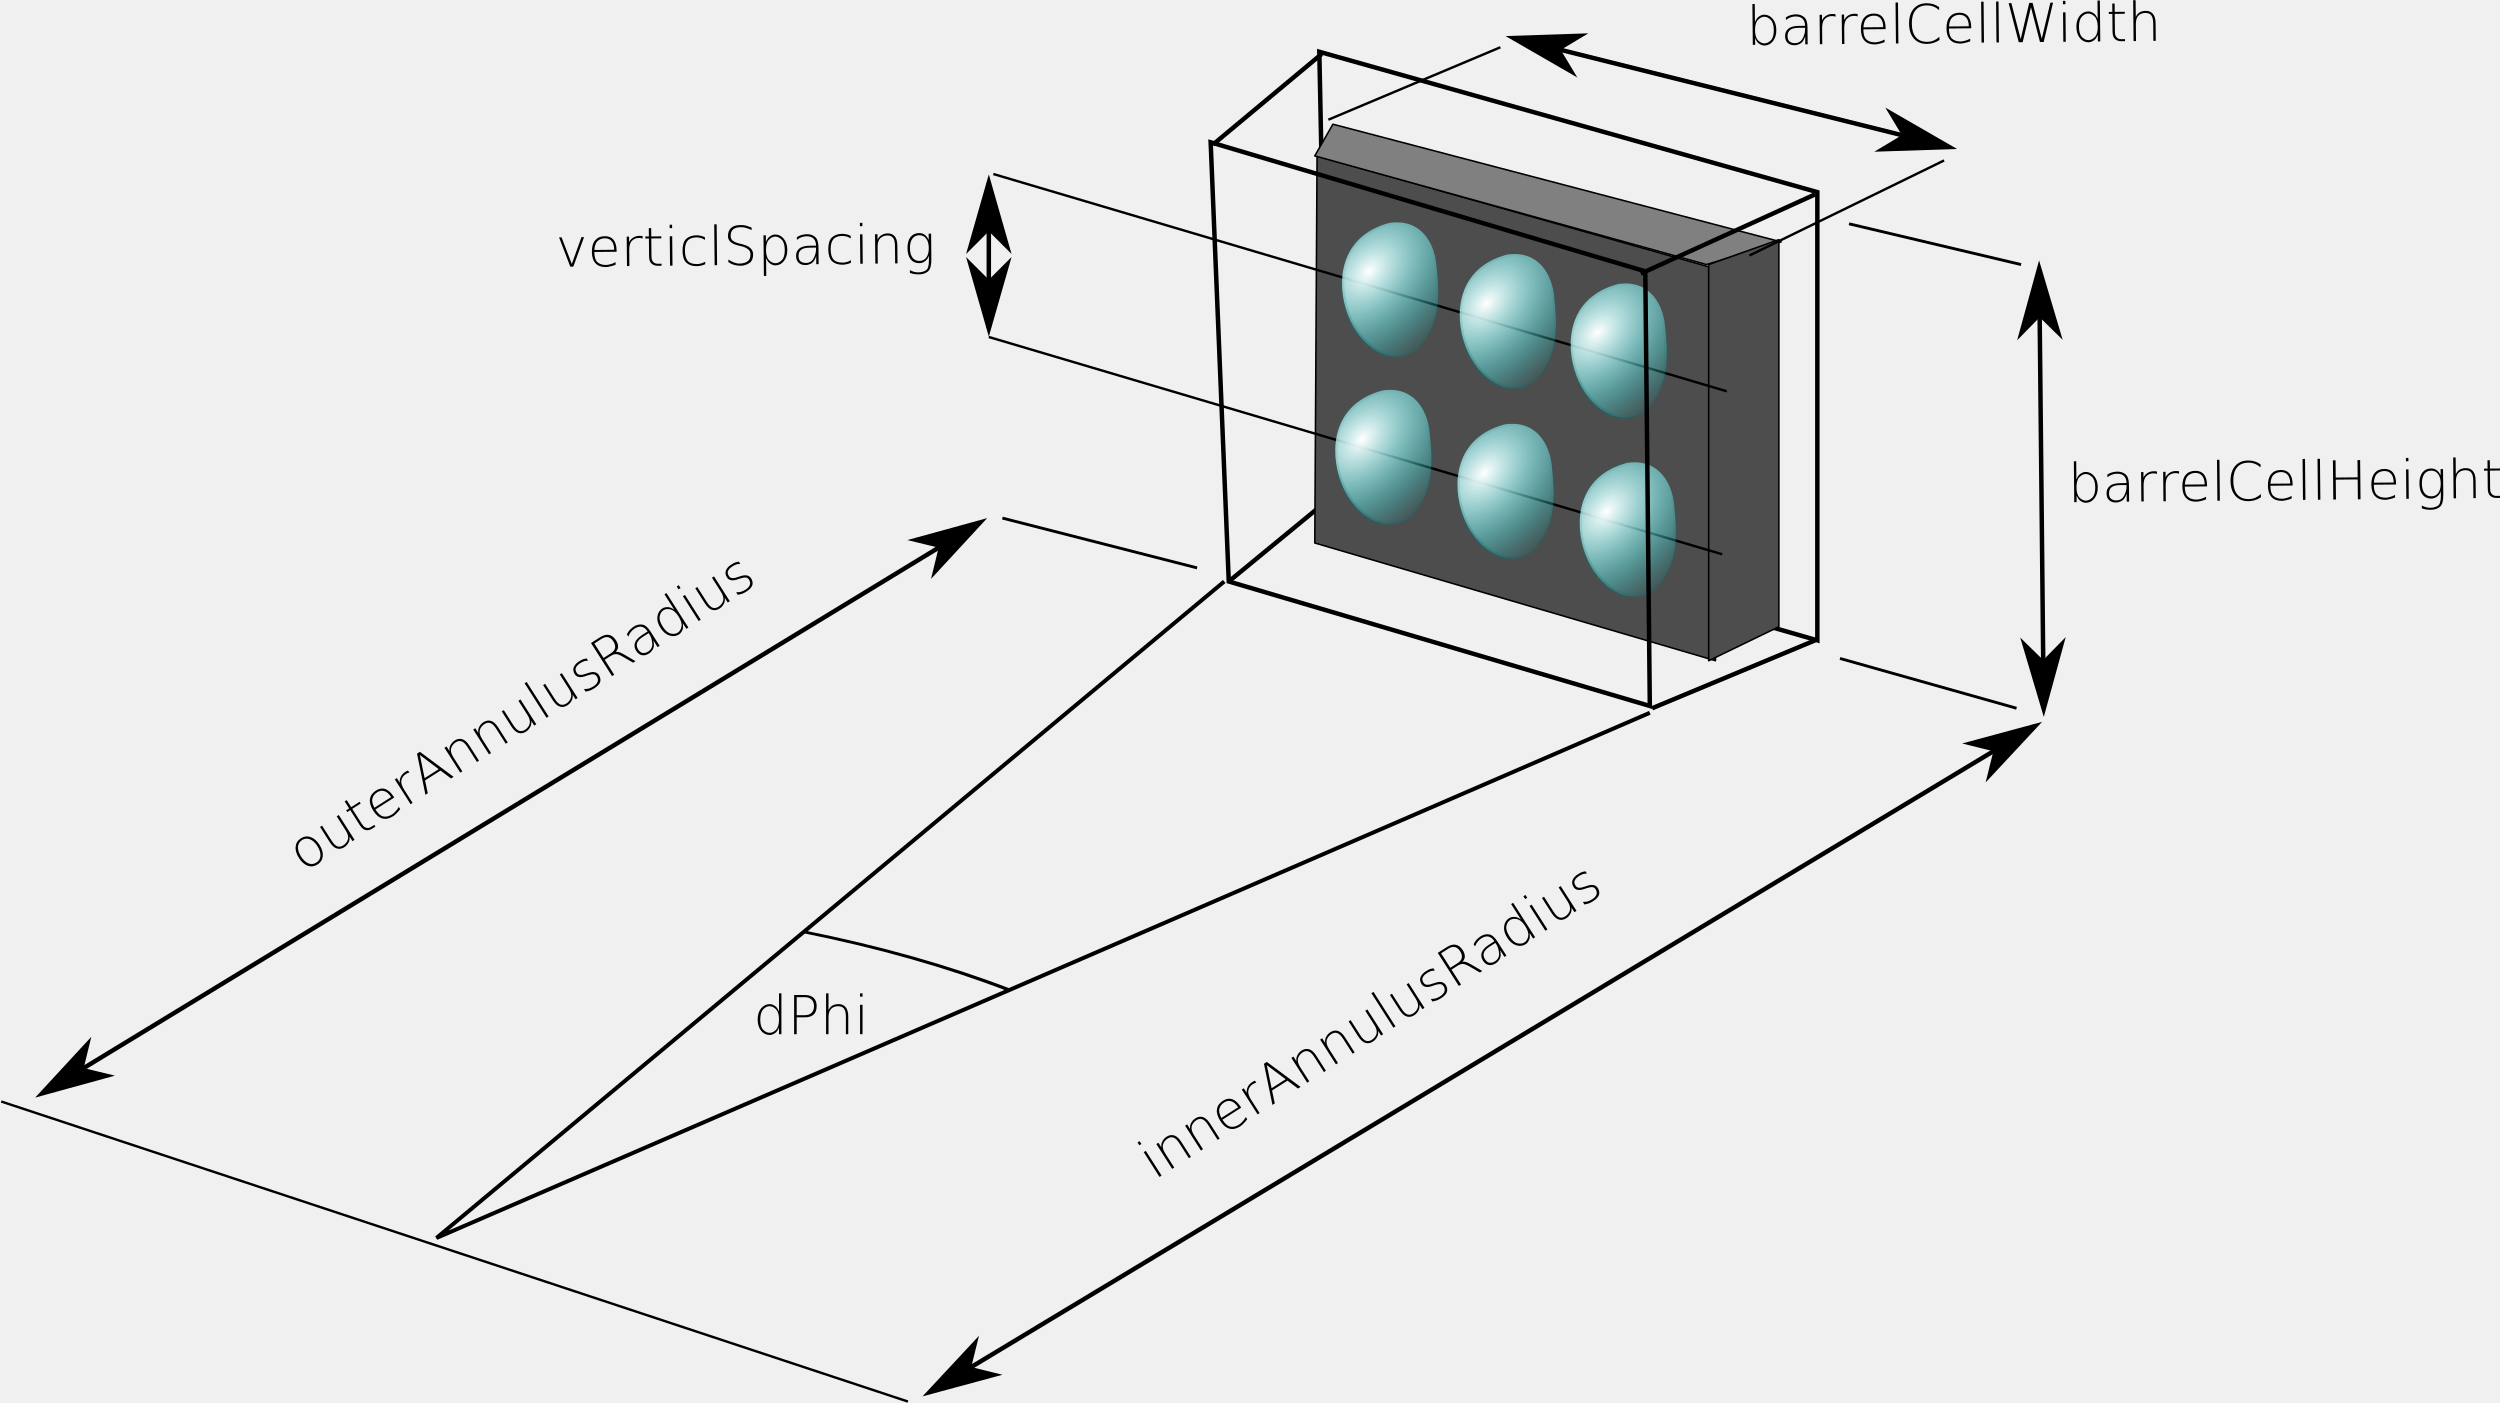
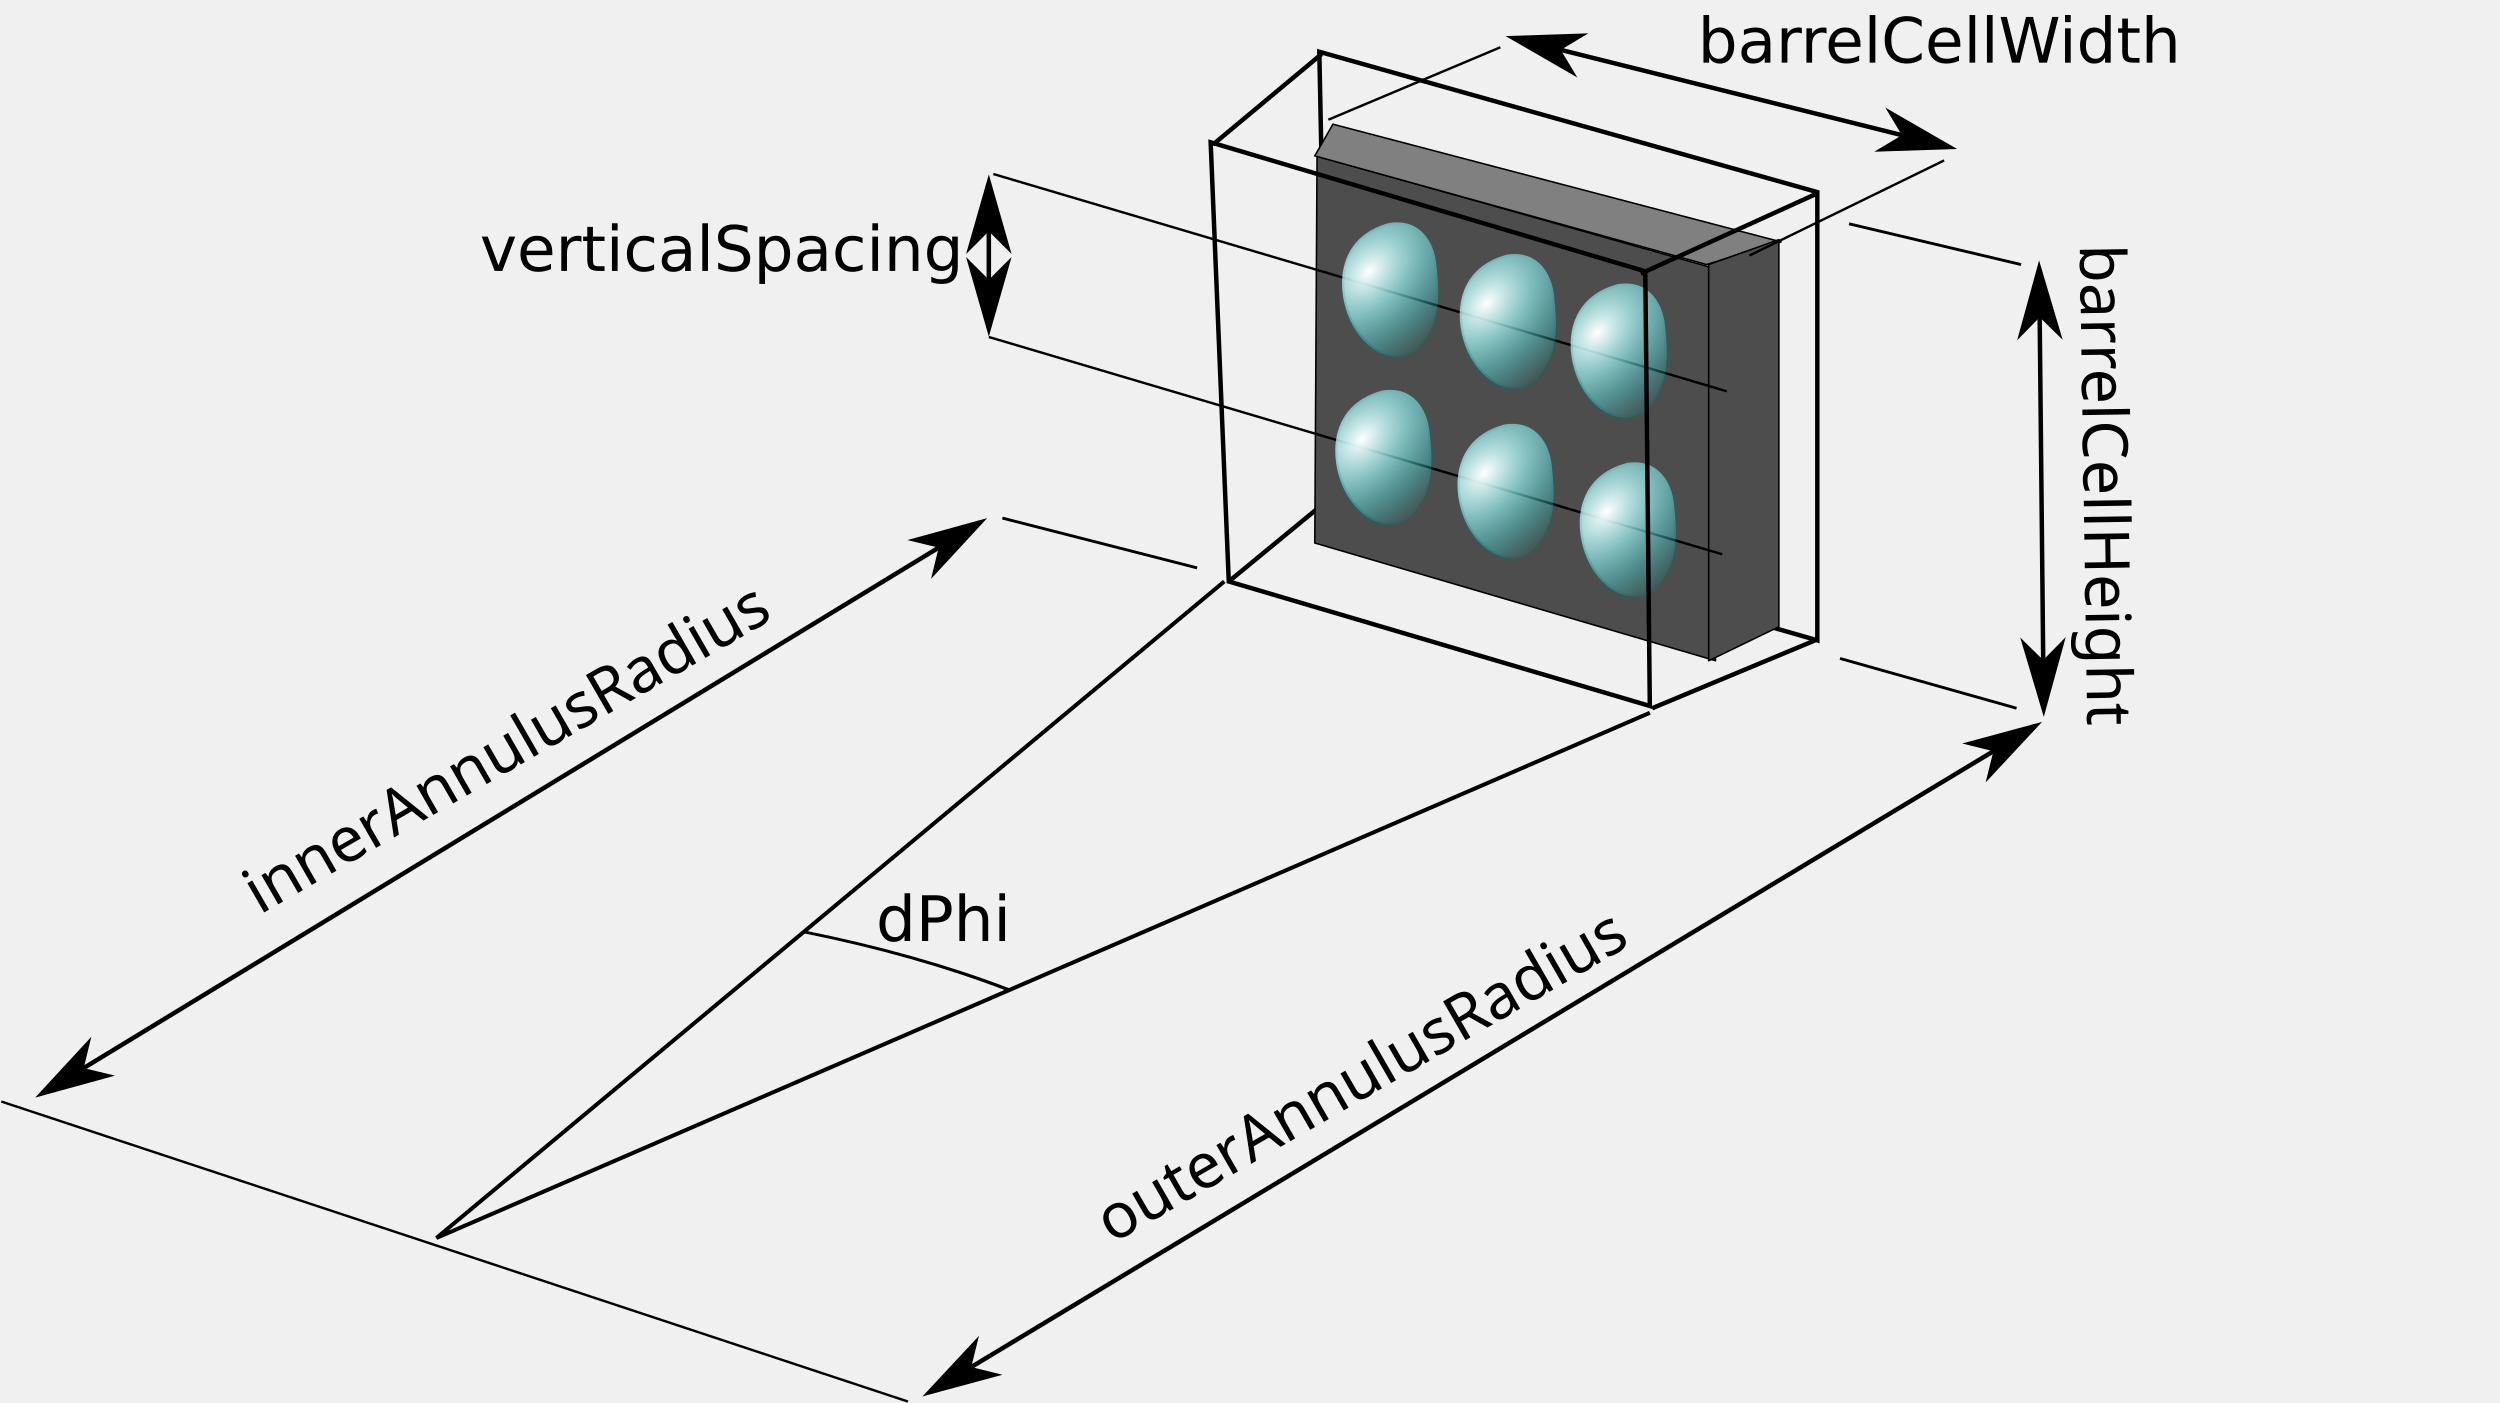
<svg xmlns="http://www.w3.org/2000/svg" xmlns:xlink="http://www.w3.org/1999/xlink" width="557.797" height="312.986" id="svg6738" version="1.0">
  <defs id="defs3">
    <marker orient="auto" refY="0" refX="0" id="Arrow1Lstart" style="overflow:visible">
      <path id="path3539" d="M 0,0 L 5,-5 L -12.5,0 L 5,5 L 0,0 z" style="fill-rule:evenodd;stroke:#000000;stroke-width:1pt;marker-start:none" transform="matrix(0.8,0,0,0.8,10,0)" />
    </marker>
    <marker orient="auto" refY="0" refX="0" id="Arrow1Lend" style="overflow:visible">
      <path id="path3542" d="M 0,0 L 5,-5 L -12.5,0 L 5,5 L 0,0 z" style="fill-rule:evenodd;stroke:#000000;stroke-width:1pt;marker-start:none" transform="matrix(-0.8,0,0,-0.8,-10,0)" />
    </marker>
    <marker style="overflow:visible" id="DistanceEnd" refX="0" refY="0" orient="auto">
      <g id="g7515">
        <path style="fill:none;stroke:#ffffff;stroke-width:1.15;stroke-linecap:square" d="M 0,0 L -2,0" id="path2316" />
        <path style="fill:#000000;fill-rule:evenodd;stroke:none" d="M 0,0 L -13,4 L -9,0 L -13,-4 L 0,0 z" id="path2312" />
        <path style="fill:none;stroke:#000000;stroke-width:1;stroke-linecap:square" d="M 0,-4 L 0,40" id="path2314" />
      </g>
    </marker>
    <marker style="overflow:visible" id="DistanceStart" refX="0" refY="0" orient="auto">
      <g id="g2300">
        <path style="fill:none;stroke:#ffffff;stroke-width:1.15;stroke-linecap:square" d="M 0,0 L 2,0" id="path2306" />
        <path style="fill:#000000;fill-rule:evenodd;stroke:none" d="M 0,0 L 13,4 L 9,0 L 13,-4 L 0,0 z" id="path2302" />
        <path style="fill:none;stroke:#000000;stroke-width:1;stroke-linecap:square" d="M 0,-4 L 0,40" id="path2304" />
      </g>
    </marker>
    <linearGradient id="linearGradient7320">
      <stop style="stop-color:#007779;stop-opacity:1;" offset="0" id="stop7322" />
      <stop style="stop-color:#007779;stop-opacity:0;" offset="1" id="stop7324" />
    </linearGradient>
    <linearGradient id="linearGradient7310">
      <stop style="stop-color:#ffffff;stop-opacity:1;" offset="0" id="stop7312" />
      <stop style="stop-color:#00ffff;stop-opacity:0;" offset="1" id="stop7314" />
    </linearGradient>
    <radialGradient xlink:href="#linearGradient7310" id="radialGradient27395" gradientUnits="userSpaceOnUse" gradientTransform="matrix(1.256568,1.207006,-1.822466,1.897301,340.6934,-586.0092)" cx="323.149" cy="189.173" fx="323.149" fy="189.173" r="12.082" />
    <radialGradient xlink:href="#linearGradient7320" id="radialGradient27397" gradientUnits="userSpaceOnUse" gradientTransform="matrix(1,0,0,1.422603,2.958668,75.30545)" cx="403.798" cy="65.472" fx="403.798" fy="65.472" r="12.082" />
  </defs>
  <g id="layer1" transform="translate(-96.5646,-102.3785)">
-     <path style="fill:none;fill-opacity:1;fill-rule:nonzero;stroke:#000000;stroke-width:0.779;stroke-linejoin:round;stroke-miterlimit:4;stroke-dasharray:none;stroke-dashoffset:0;stroke-opacity:1" id="path7255" d="M 308.123,176.812 A 106.571,101.015 0 0 1 334.46,194.179" transform="matrix(1.75828,0,0,0.7541137,-266.1909,176.8868)" />
+     <path style="fill:none;fill-opacity:1;fill-rule:nonzero;stroke:#000000;stroke-width:0.779;stroke-linejoin:round;stroke-miterlimit:4;stroke-dasharray:none;stroke-dashoffset:0;stroke-opacity:1" id="path7255" d="m 308.123,176.812 c 9.653,4.496 18.532,10.351 26.336,17.366" transform="matrix(1.75828,0,0,0.7541137,-266.1909,176.8868)" />
    <path style="fill:none;fill-rule:evenodd;stroke:#000000;stroke-width:1px;stroke-linecap:butt;stroke-linejoin:miter;stroke-opacity:1" d="M 393.454,213.43 L 370.726,232.118 M 465.175,260.403 L 501.541,245.25" id="path7267" />
    <path style="fill:none;fill-rule:evenodd;stroke:#000000;stroke-width:1px;stroke-linecap:butt;stroke-linejoin:miter;stroke-opacity:1" d="M 502.046,145.245 L 390.929,113.93 L 392.949,213.936 L 502.046,245.25 L 502.046,145.245 z" id="path7269" />
    <path id="rect7275" style="fill:#4d4d4d;fill-opacity:1;fill-rule:nonzero;stroke:#000000;stroke-width:0.354;stroke-linejoin:round;stroke-miterlimit:4;stroke-dashoffset:0;stroke-opacity:1" d="M 390.424,137.164 L 477.802,161.913 L 479.317,249.796 L 389.919,223.532 L 390.424,137.164 z M 503.561,271.009 L 503.561,271.009 z" />
    <path style="fill:none;fill-rule:evenodd;stroke:#000000;stroke-width:1px;stroke-linecap:butt;stroke-linejoin:miter;stroke-opacity:1" d="M 367.19,134.639 L 391.434,114.436" id="path7271" />
    <path style="fill:#808080;fill-opacity:1;fill-rule:nonzero;stroke:#000000;stroke-width:0.354;stroke-linejoin:round;stroke-miterlimit:4;stroke-dashoffset:0;stroke-opacity:1" d="M 393.959,130.093 L 493.965,156.357 L 477.297,161.408 L 389.919,137.164 L 393.959,130.093 z" id="rect7290" />
    <path style="fill:none;fill-rule:evenodd;stroke:#000000;stroke-width:1px;stroke-linecap:butt;stroke-linejoin:miter;stroke-opacity:1" d="M 462.65,163.428 L 501.541,145.75" id="path7273" />
    <path style="fill:#4d4d4d;fill-opacity:1;fill-rule:nonzero;stroke:#000000;stroke-width:0.354;stroke-linejoin:round;stroke-miterlimit:4;stroke-dashoffset:0;stroke-opacity:1" d="M 477.802,161.408 L 493.46,155.852 L 493.46,242.22 L 477.802,249.796 L 477.802,161.408 z" id="rect7293" />
    <use x="0" y="0" xlink:href="#path9319" id="use9321" transform="translate(1.010153,-36.36549)" width="744.094" height="1052.362" style="stroke-width:0.542;stroke-miterlimit:4;stroke-dasharray:none" />
    <path style="fill:url(#radialGradient27395);fill-opacity:1;fill-rule:evenodd;stroke:url(#radialGradient27397);stroke-width:1px;stroke-linecap:butt;stroke-linejoin:miter;stroke-opacity:1" d="M 406.53,152.122 C 413.562,151.07 416.542,156.524 417.032,161.299 C 417.661,167.421 418.382,174.637 412.602,180.336 C 406.673,184.554 399.928,179.61 397.279,172.557 C 394.629,165.503 395.361,155.091 406.53,152.122 z" id="path7306" />
    <use x="0" y="0" xlink:href="#path7306" id="use7422" width="744.094" height="1052.362" transform="translate(26.26397,7.071068)" />
    <use x="0" y="0" xlink:href="#use7422" id="use7424" transform="translate(24.74874,6.565988)" width="744.094" height="1052.362" />
    <path style="fill:none;fill-rule:evenodd;stroke:#000000;stroke-width:0.542;stroke-linecap:butt;stroke-linejoin:miter;stroke-miterlimit:4;stroke-dasharray:none;stroke-opacity:1" d="M 480.833,226.057 L 317.188,177.57" id="path9319" />
    <use x="0" y="0" xlink:href="#use7424" id="use7426" transform="translate(2.020306,39.90103)" width="744.094" height="1052.362" />
    <use x="0" y="0" xlink:href="#use7426" id="use7428" transform="translate(-27.27412,-8.586296)" width="744.094" height="1052.362" />
    <use x="0" y="0" xlink:href="#use7428" id="use7430" transform="translate(-27.27412,-7.576143)" width="744.094" height="1052.362" />
    <path style="fill:none;fill-rule:evenodd;stroke:#000000;stroke-width:1px;stroke-linecap:butt;stroke-linejoin:miter;stroke-opacity:1" d="M 370.726,232.118 L 464.67,259.898 L 463.66,162.923 L 366.685,134.134 L 370.726,232.118 z" id="path7265" />
    <path style="fill:none;fill-rule:evenodd;stroke:#000000;stroke-width:0.896;stroke-linecap:butt;stroke-linejoin:miter;stroke-miterlimit:4;stroke-dasharray:none;stroke-opacity:1" d="M 369.716,232.118 L 193.949,378.59 L 464.67,261.413" id="path7432" />
    <path style="fill:none;fill-rule:evenodd;stroke:#000000;stroke-width:1px;stroke-linecap:butt;stroke-linejoin:miter;marker-start:url(#Arrow1Lstart);marker-mid:none;marker-end:url(#Arrow1Lend);stroke-opacity:1" d="M 550.533,264.443 L 304.056,412.936" id="path7454" />
    <path id="path10362" d="M 106.066,346.266 L 315.168,218.986" style="fill:none;fill-rule:evenodd;stroke:#000000;stroke-width:0.999;stroke-linecap:butt;stroke-linejoin:miter;marker-start:url(#Arrow1Lstart);marker-mid:none;marker-end:url(#Arrow1Lend);stroke-miterlimit:4;stroke-dasharray:none;stroke-opacity:1" />
    <path style="fill:none;fill-rule:evenodd;stroke:#000000;stroke-width:1px;stroke-linecap:butt;stroke-linejoin:miter;marker-start:url(#Arrow1Lstart);marker-mid:none;marker-end:url(#Arrow1Lend);stroke-opacity:1" d="M 551.543,162.418 L 552.553,260.403" id="path10372" />
    <path id="path10384" d="M 434.366,110.9 L 531.34,135.144" style="fill:none;fill-rule:evenodd;stroke:#000000;stroke-width:1px;stroke-linecap:butt;stroke-linejoin:miter;marker-start:url(#Arrow1Lstart);marker-mid:none;marker-end:url(#Arrow1Lend);stroke-opacity:1" />
    <path style="fill:none;fill-rule:evenodd;stroke:#000000;stroke-width:0.542;stroke-linecap:butt;stroke-linejoin:miter;stroke-miterlimit:4;stroke-dasharray:none;stroke-opacity:1" d="M 96.836,348.148 L 299.144,415.094" id="path9305" />
    <path style="fill:none;fill-rule:evenodd;stroke:#000000;stroke-width:0.542;stroke-linecap:butt;stroke-linejoin:miter;stroke-miterlimit:4;stroke-dasharray:none;stroke-opacity:1" d="M 392.949,129.083 L 431.335,112.92" id="path9315" />
    <path style="fill:none;fill-rule:evenodd;stroke:#000000;stroke-width:0.542;stroke-linecap:butt;stroke-linejoin:miter;stroke-miterlimit:4;stroke-dasharray:none;stroke-opacity:1" d="M 486.894,159.387 L 530.33,138.174" id="path9317" />
    <path style="fill:none;fill-rule:evenodd;stroke:#000000;stroke-width:1px;stroke-linecap:butt;stroke-linejoin:miter;marker-start:url(#Arrow1Lstart);marker-end:url(#Arrow1Lend);stroke-opacity:1" d="M 317.188,143.225 L 317.188,175.55" id="path9325" />
-     <text xml:space="preserve" style="font-size:12px;font-style:normal;font-variant:normal;font-weight:200;font-stretch:normal;text-align:start;line-height:125%;writing-mode:lr-tb;text-anchor:start;fill:#000000;fill-opacity:1;stroke:none;stroke-width:1px;stroke-linecap:butt;stroke-linejoin:miter;stroke-opacity:1;font-family:DejaVu Sans;-inkscape-font-specification:DejaVu Sans Ultra-Light" x="264.66" y="333.134" id="text27117">
-       <tspan id="tspan27119" x="264.66" y="333.134">dPhi</tspan>
+     <text xml:space="preserve" style="font-size:14px;font-style:normal;font-variant:normal;font-weight:200;font-stretch:normal;text-align:start;line-height:125%;writing-mode:lr-tb;text-anchor:start;fill:#000000;fill-opacity:1;stroke:none;font-family:DejaVu Sans;-inkscape-font-specification:DejaVu Sans Ultra-Light" x="264.66" y="333.134" id="text27117">
+       <tspan id="tspan27119" x="264.66" y="333.134" style="font-family:Sans;-inkscape-font-specification:Sans" />
+       <tspan x="264.66" y="333.134" style="font-family:Sans;-inkscape-font-specification:Sans" id="tspan4168" />
    </text>
-     <text id="text27121" y="498.785" x="101.832" style="font-size:12px;font-style:normal;font-variant:normal;font-weight:200;font-stretch:normal;text-align:start;line-height:125%;writing-mode:lr-tb;text-anchor:start;fill:#000000;fill-opacity:1;stroke:none;stroke-width:1px;stroke-linecap:butt;stroke-linejoin:miter;stroke-opacity:1;font-family:DejaVu Sans;-inkscape-font-specification:DejaVu Sans Ultra-Light" xml:space="preserve" transform="matrix(0.8430017,-0.5379109,0.5379109,0.8430017,0,0)">
-       <tspan y="498.785" x="101.832" id="tspan27123">innerAnnulusRadius</tspan>
-     </text>
-     <text transform="matrix(0.8438164,-0.5366319,0.5366319,0.8438164,0,0)" xml:space="preserve" style="font-size:12px;font-style:normal;font-variant:normal;font-weight:200;font-stretch:normal;text-align:start;line-height:125%;writing-mode:lr-tb;text-anchor:start;fill:#000000;fill-opacity:1;stroke:none;stroke-width:1px;stroke-linecap:butt;stroke-linejoin:miter;stroke-opacity:1;font-family:DejaVu Sans;-inkscape-font-specification:DejaVu Sans Ultra-Light" x="-20.853" y="338.781" id="text27125">
-       <tspan id="tspan27127" x="-20.853" y="338.781">outerAnnulusRadius</tspan>
+     <text transform="matrix(0.8662253,-0.4996536,0.4996536,0.8662253,0,0)" xml:space="preserve" style="font-size:14px;font-style:normal;font-variant:normal;font-weight:200;font-stretch:normal;text-align:start;line-height:125%;writing-mode:lr-tb;text-anchor:start;fill:#000000;fill-opacity:1;stroke:none;font-family:DejaVu Sans;-inkscape-font-specification:DejaVu Sans Ultra-Light" x="-19.345" y="342.726" id="text27125">
+       <tspan id="tspan27127" x="-19.345" y="342.726" style="-inkscape-font-specification:Sans;font-family:Sans;font-weight:normal;font-style:normal;font-stretch:normal;font-variant:normal">innerAnnulusRadius</tspan>
    </text>
    <path style="fill:none;fill-rule:evenodd;stroke:#000000;stroke-width:0.645;stroke-linecap:butt;stroke-linejoin:miter;stroke-miterlimit:4;stroke-dasharray:none;stroke-opacity:1" d="M 507.097,249.291 L 546.493,260.403" id="path27133" />
    <path style="fill:none;fill-rule:evenodd;stroke:#000000;stroke-width:0.645;stroke-linecap:butt;stroke-linejoin:miter;stroke-miterlimit:4;stroke-dasharray:none;stroke-opacity:1" d="M 320.218,217.976 L 363.655,229.088" id="path27135" />
    <path id="path27137" d="M 509.117,152.316 L 547.503,161.408" style="fill:none;fill-rule:evenodd;stroke:#000000;stroke-width:0.645;stroke-linecap:butt;stroke-linejoin:miter;stroke-miterlimit:4;stroke-dasharray:none;stroke-opacity:1" />
-     <text id="text27139" y="219.993" x="555.823" style="font-size:12px;font-style:normal;font-variant:normal;font-weight:200;font-stretch:normal;text-align:start;line-height:125%;writing-mode:lr-tb;text-anchor:start;fill:#000000;fill-opacity:1;stroke:none;stroke-width:1px;stroke-linecap:butt;stroke-linejoin:miter;stroke-opacity:1;font-family:DejaVu Sans;-inkscape-font-specification:DejaVu Sans Ultra-Light" xml:space="preserve" transform="matrix(0.9999501,-9.985389e-3,9.985389e-3,0.9999501,0,0)">
-       <tspan y="219.993" x="555.823" id="tspan27141">barrelCellHeight</tspan>
+     <text xml:space="preserve" style="font-size:40px;font-style:normal;font-weight:normal;fill:#000000;fill-opacity:1;stroke:none;font-family:Bitstream Vera Sans" x="203.641" y="162.827" id="text4156">
+       <tspan id="tspan4158" x="203.641" y="162.827" style="font-size:14px">verticalSpacing</tspan>
    </text>
-     <text transform="matrix(0.9999501,-9.9853898e-3,9.9853898e-3,0.9999501,0,0)" xml:space="preserve" style="font-size:12px;font-style:normal;font-variant:normal;font-weight:200;font-stretch:normal;text-align:start;line-height:125%;writing-mode:lr-tb;text-anchor:start;fill:#000000;fill-opacity:1;stroke:none;stroke-width:1px;stroke-linecap:butt;stroke-linejoin:miter;stroke-opacity:1;font-family:DejaVu Sans;-inkscape-font-specification:DejaVu Sans Ultra-Light" x="485.124" y="117.256" id="text27143">
-       <tspan id="tspan27145" x="485.124" y="117.256">barrelCellWidth</tspan>
+     <text xml:space="preserve" style="font-size:14px;font-style:normal;font-weight:normal;fill:#000000;fill-opacity:1;stroke:none;font-family:Bitstream Vera Sans" x="475.372" y="116.36" id="text4160">
+       <tspan id="tspan4162" x="475.372" y="116.36">barrelCellWidth</tspan>
    </text>
-     <text id="text27147" y="164.099" x="218.973" style="font-size:12px;font-style:normal;font-variant:normal;font-weight:200;font-stretch:normal;text-align:start;line-height:125%;writing-mode:lr-tb;text-anchor:start;fill:#000000;fill-opacity:1;stroke:none;stroke-width:1px;stroke-linecap:butt;stroke-linejoin:miter;stroke-opacity:1;font-family:DejaVu Sans;-inkscape-font-specification:DejaVu Sans Ultra-Light" xml:space="preserve" transform="matrix(0.9999501,-9.9853906e-3,9.9853906e-3,0.9999501,0,0)">
-       <tspan y="164.099" x="218.973" id="tspan27149">verticlSpacing</tspan>
+     <text xml:space="preserve" style="font-size:14px;font-style:normal;font-weight:normal;fill:#000000;fill-opacity:1;stroke:none;font-family:Sans;-inkscape-font-specification:Sans" x="165.702" y="-558.065" id="text4164" transform="matrix(0.01567066,0.9998772,-0.9998772,0.01567066,0,0)">
+       <tspan id="tspan4166" x="165.702" y="-558.065" style="font-style:normal;font-variant:normal;font-weight:normal;font-stretch:normal;font-family:Sans;-inkscape-font-specification:Sans">barrelCellHeight</tspan>
+     </text>
+     <text xml:space="preserve" style="font-size:14px;font-style:normal;font-weight:normal;fill:#000000;fill-opacity:1;stroke:none;font-family:Bitstream Vera Sans" x="292.029" y="312.329" id="text4170">
+       <tspan id="tspan4172" x="292.029" y="312.329">dPhi</tspan>
+     </text>
+     <text transform="matrix(0.8662253,-0.4996536,0.4996536,0.8662253,0,0)" xml:space="preserve" style="font-size:14px;font-style:normal;font-variant:normal;font-weight:200;font-stretch:normal;text-align:start;line-height:125%;writing-mode:lr-tb;text-anchor:start;fill:#000000;fill-opacity:1;stroke:none;font-family:DejaVu Sans;-inkscape-font-specification:DejaVu Sans Ultra-Light" x="108.674" y="501.349" id="text27125-9">
+       <tspan id="tspan27127-7" x="108.674" y="501.349" style="font-style:normal;font-variant:normal;font-weight:normal;font-stretch:normal;font-family:Sans;-inkscape-font-specification:Sans">outerAnnulusRadius</tspan>
    </text>
  </g>
</svg>
